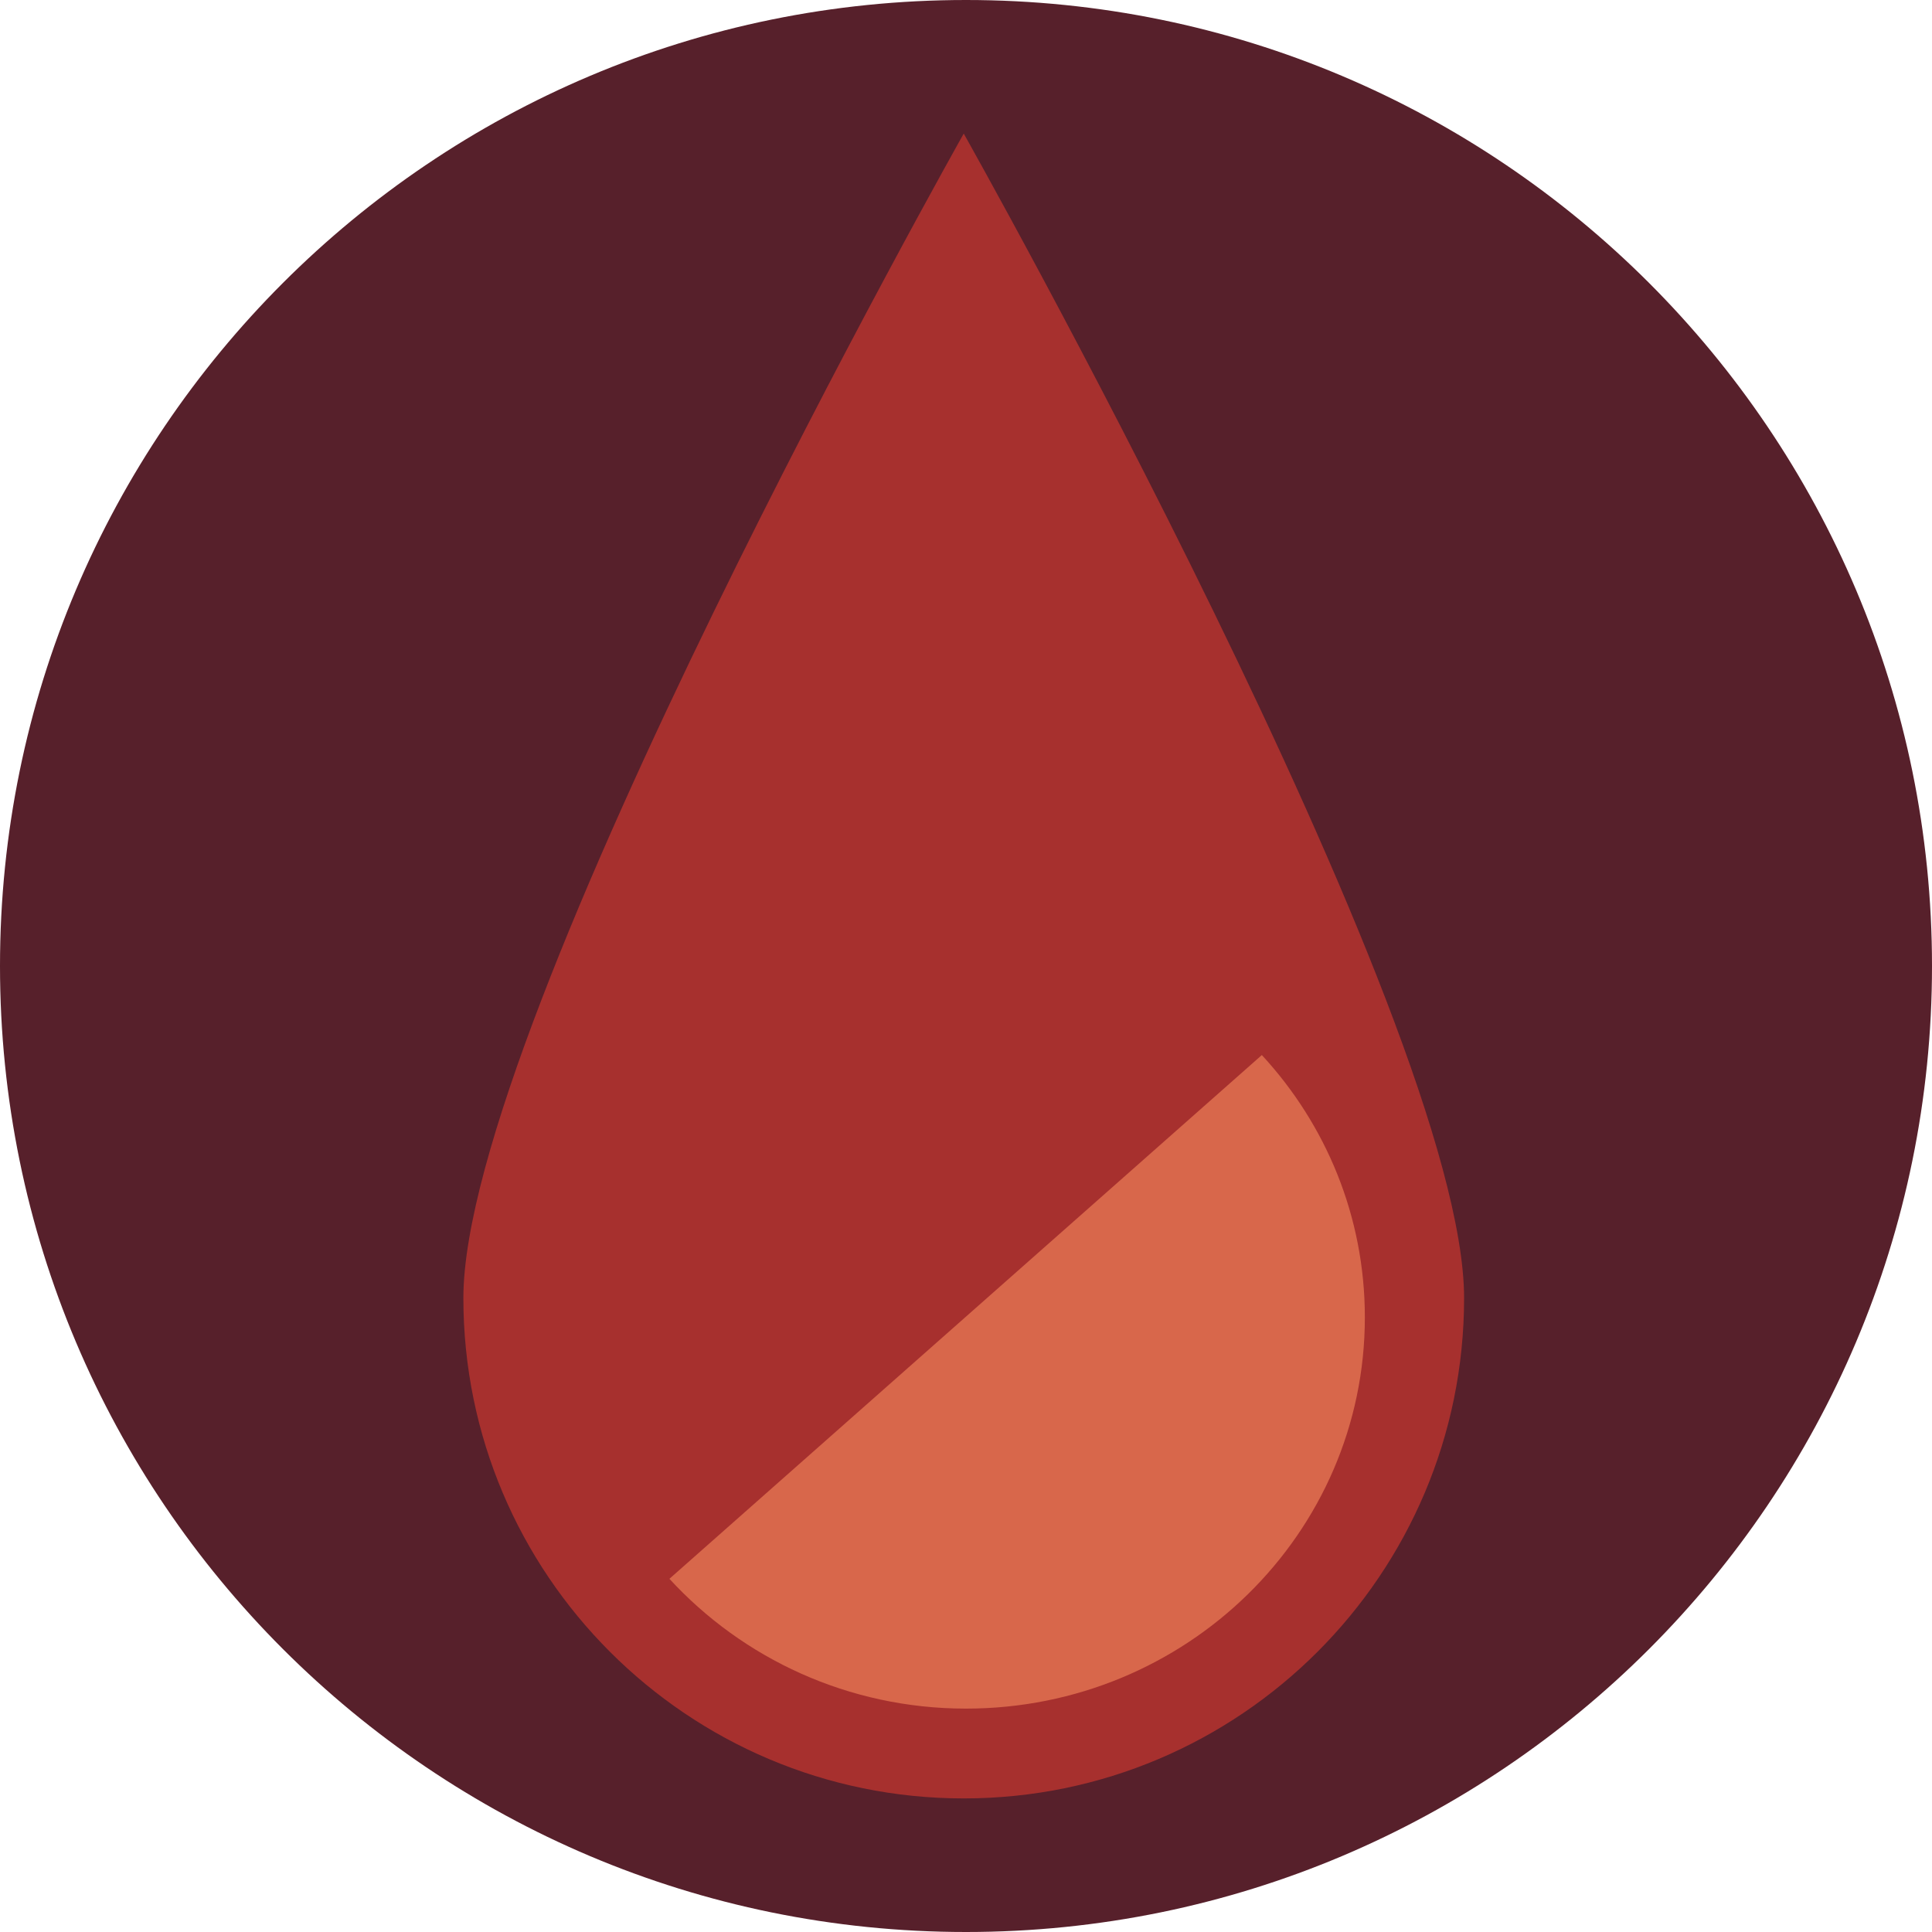
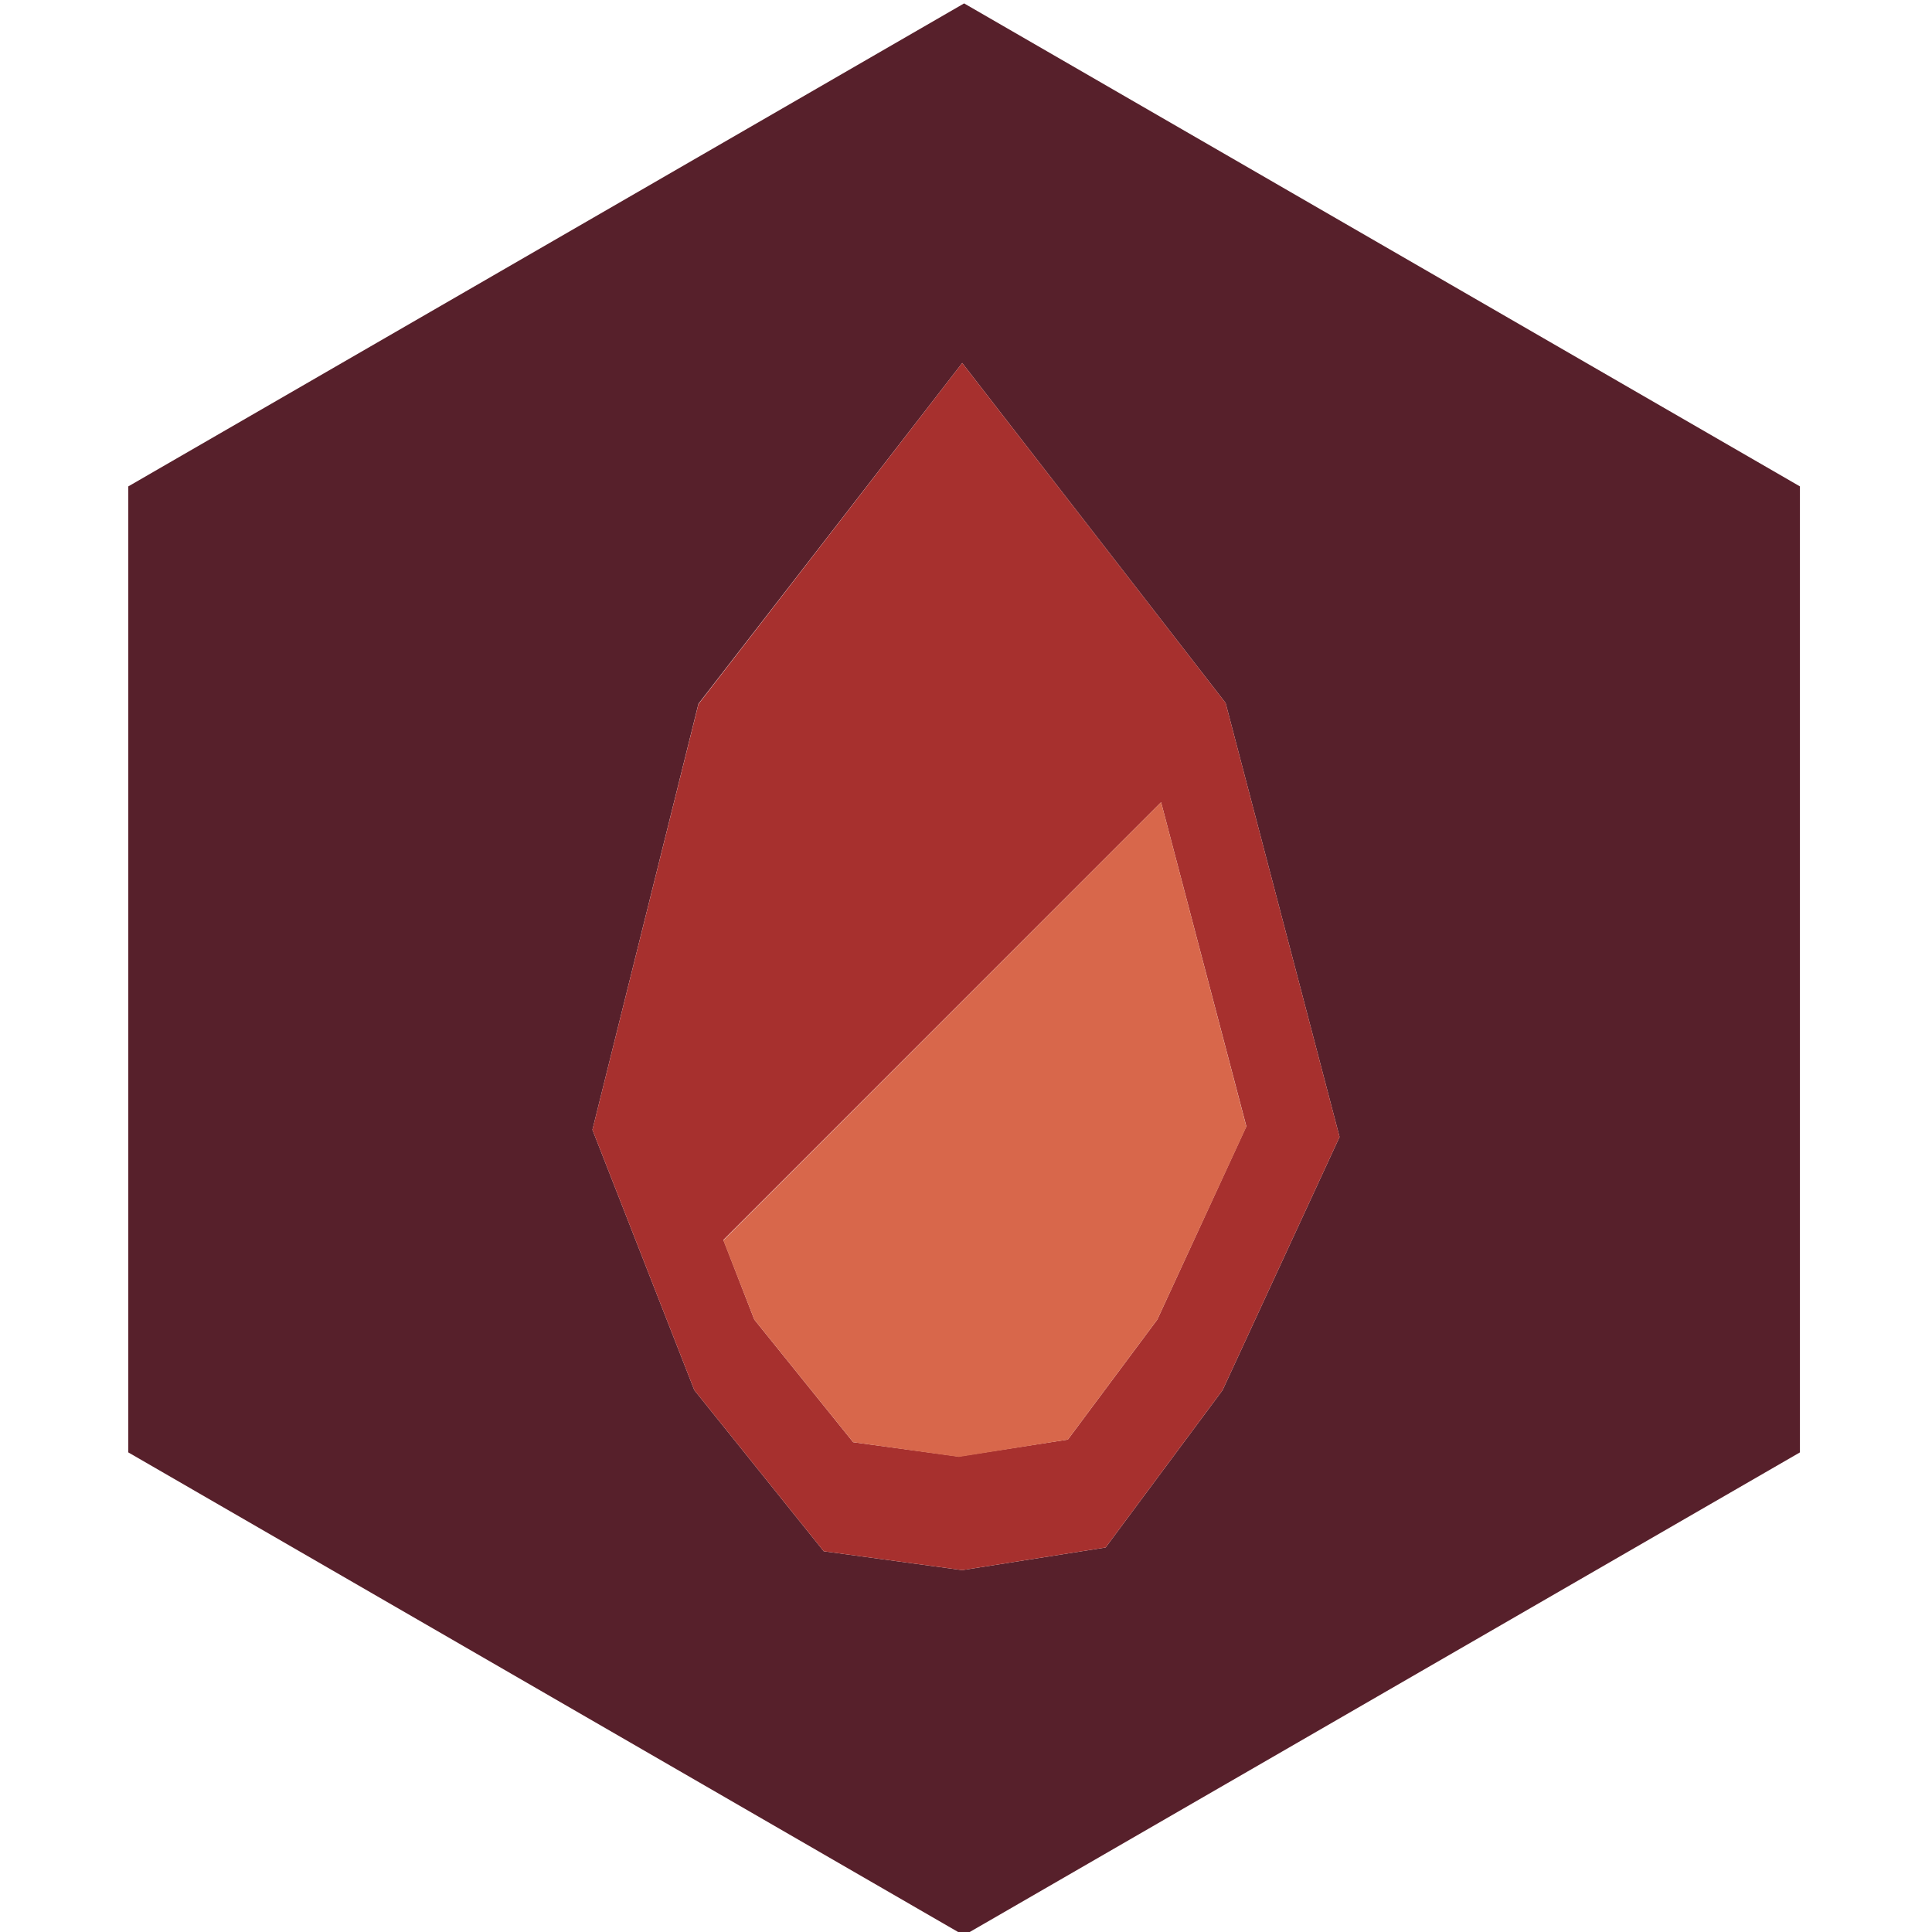
- <svg xmlns="http://www.w3.org/2000/svg" version="1.1" x="0px" y="0px" viewBox="0 0 512 512" enable-background="new 0 0 512 512" xml:space="preserve">
-   <g id="Color">
+ <svg xmlns="http://www.w3.org/2000/svg" version="1.0" x="0px" y="0px" viewBox="0 0 512 512" enable-background="new 0 0 512 512" xml:space="preserve">
+   <g id="Piece_x5F_1">
+ </g>
+   <g id="Layer_4">
    <g>
-       <circle fill="#57202B" cx="256" cy="256" r="256" />
-       <path fill="#A7302E" d="M388,344c0,73.2-59.4,132.6-132.6,132.6S122.8,417.2,122.8,344S255.4,35.4,255.4,35.4S388,270.8,388,344z" />
-       <path fill="#D8674B" d="M177.4,418.4c19.4,21.1,47.4,34.4,78.6,34.4c58.4,0,105.7-46.4,105.7-103.7c0-26.7-10.3-51.1-27.3-69.5    L177.4,418.4z" />
+       <path fill="#57202B" d="M477,384.9v-256L255.5,0.9L34,128.9v256l220.6,127.5h1.7L477,384.9z M184,368.4l-27-69l28.1-112.9    L255,96.2l69.8,90.1l30.2,115l-31,67.1l-31,41.7l-38,6l-36.7-5L184,368.4z" />
+       <path fill="#A7302E" d="M293,410.1l31-41.7l31-67.1l-30.2-115L255,96.2l-69.9,90.4L157,299.4l27,69l34.3,42.7l36.7,5L293,410.1z     M226.1,382.2l-26.2-32.5l-8.2-21.1l116-116l22.6,85.9l-23.6,51.2L283,381.5l-29,4.5L226.1,382.2z" />
+       <polygon fill="#D8674B" points="306.7,349.7 330.3,298.6 307.7,212.6 191.7,328.7 199.9,349.7 226.1,382.2 254.1,386.1 283,381.5       " />
    </g>
  </g>
-   <g id="BW" display="none">
-     <path display="inline" d="M256,0c0,0-153.9,273.1-153.9,358.1S171,512,256,512c85,0,153.9-68.9,153.9-153.9S256,0,256,0z    M256.7,484.4c-36.2,0-68.7-15.4-91.2-39.9l182.3-161.2c19.7,21.4,31.6,49.6,31.6,80.7C379.4,430.5,324.5,484.4,256.7,484.4z" />
+   <g id="Layer_5" display="none">
+     <line display="inline" fill="none" stroke="#42210B" stroke-miterlimit="10" x1="0" y1="512.4" x2="512" y2="-0.6" />
+     <line display="inline" fill="none" stroke="#42210B" stroke-miterlimit="10" x1="0" y1="-0.6" x2="512" y2="512.4" />
  </g>
+   <g id="Layer_7">
+ </g>
+   <g id="Grid" display="none">
+ </g>
+   <g id="Lines" display="none">
+     <line display="inline" fill="none" stroke="#91A29E" stroke-miterlimit="10" x1="-464" y1="0" x2="48" y2="512" />
+     <line display="inline" fill="none" stroke="#91A29E" stroke-miterlimit="10" x1="-464" y1="0" x2="48" y2="512" />
+     <line display="inline" fill="none" stroke="#91A29E" stroke-miterlimit="10" x1="-395" y1="0" x2="117" y2="512" />
+     <line display="inline" fill="none" stroke="#91A29E" stroke-miterlimit="10" x1="-254" y1="0" x2="258" y2="512" />
+     <line display="inline" fill="none" stroke="#91A29E" stroke-miterlimit="10" x1="-325" y1="0" x2="187" y2="512" />
+     <line display="inline" fill="none" stroke="#91A29E" stroke-miterlimit="10" x1="-184" y1="0" x2="328" y2="512" />
+     <line display="inline" fill="none" stroke="#91A29E" stroke-miterlimit="10" x1="-115" y1="0" x2="397" y2="512" />
+     <line display="inline" fill="none" stroke="#91A29E" stroke-miterlimit="10" x1="-253" y1="142" x2="259" y2="654" />
+     <line display="inline" fill="none" stroke="#91A29E" stroke-miterlimit="10" x1="46" y1="0" x2="-466" y2="512" />
+     <line display="inline" fill="none" stroke="#91A29E" stroke-miterlimit="10" x1="-466" y1="325.9" x2="46" y2="325.9" />
+     <line display="inline" fill="none" stroke="#91A29E" stroke-miterlimit="10" x1="-465" y1="185.9" x2="47" y2="185.9" />
+     <line display="inline" fill="none" stroke="#91A29E" stroke-miterlimit="10" x1="-466" y1="75.9" x2="46" y2="75.9" />
+     <line display="inline" fill="none" stroke="#91A29E" stroke-miterlimit="10" x1="-467" y1="436.9" x2="45" y2="436.9" />
+     <line display="inline" fill="none" stroke="#91A29E" stroke-miterlimit="10" x1="117" y1="0" x2="-395" y2="512" />
+     <line display="inline" fill="none" stroke="#91A29E" stroke-miterlimit="10" x1="326" y1="-2" x2="-186" y2="510" />
+     <line display="inline" fill="none" stroke="#91A29E" stroke-miterlimit="10" x1="397" y1="-2" x2="-115" y2="510" />
+     <line display="inline" fill="none" stroke="#91A29E" stroke-miterlimit="10" x1="256" y1="-2" x2="-256" y2="510" />
+     <line display="inline" fill="none" stroke="#91A29E" stroke-miterlimit="10" x1="325" y1="140" x2="-187" y2="652" />
+   </g>
+   <g id="Layer_6">
+ </g>
</svg>
